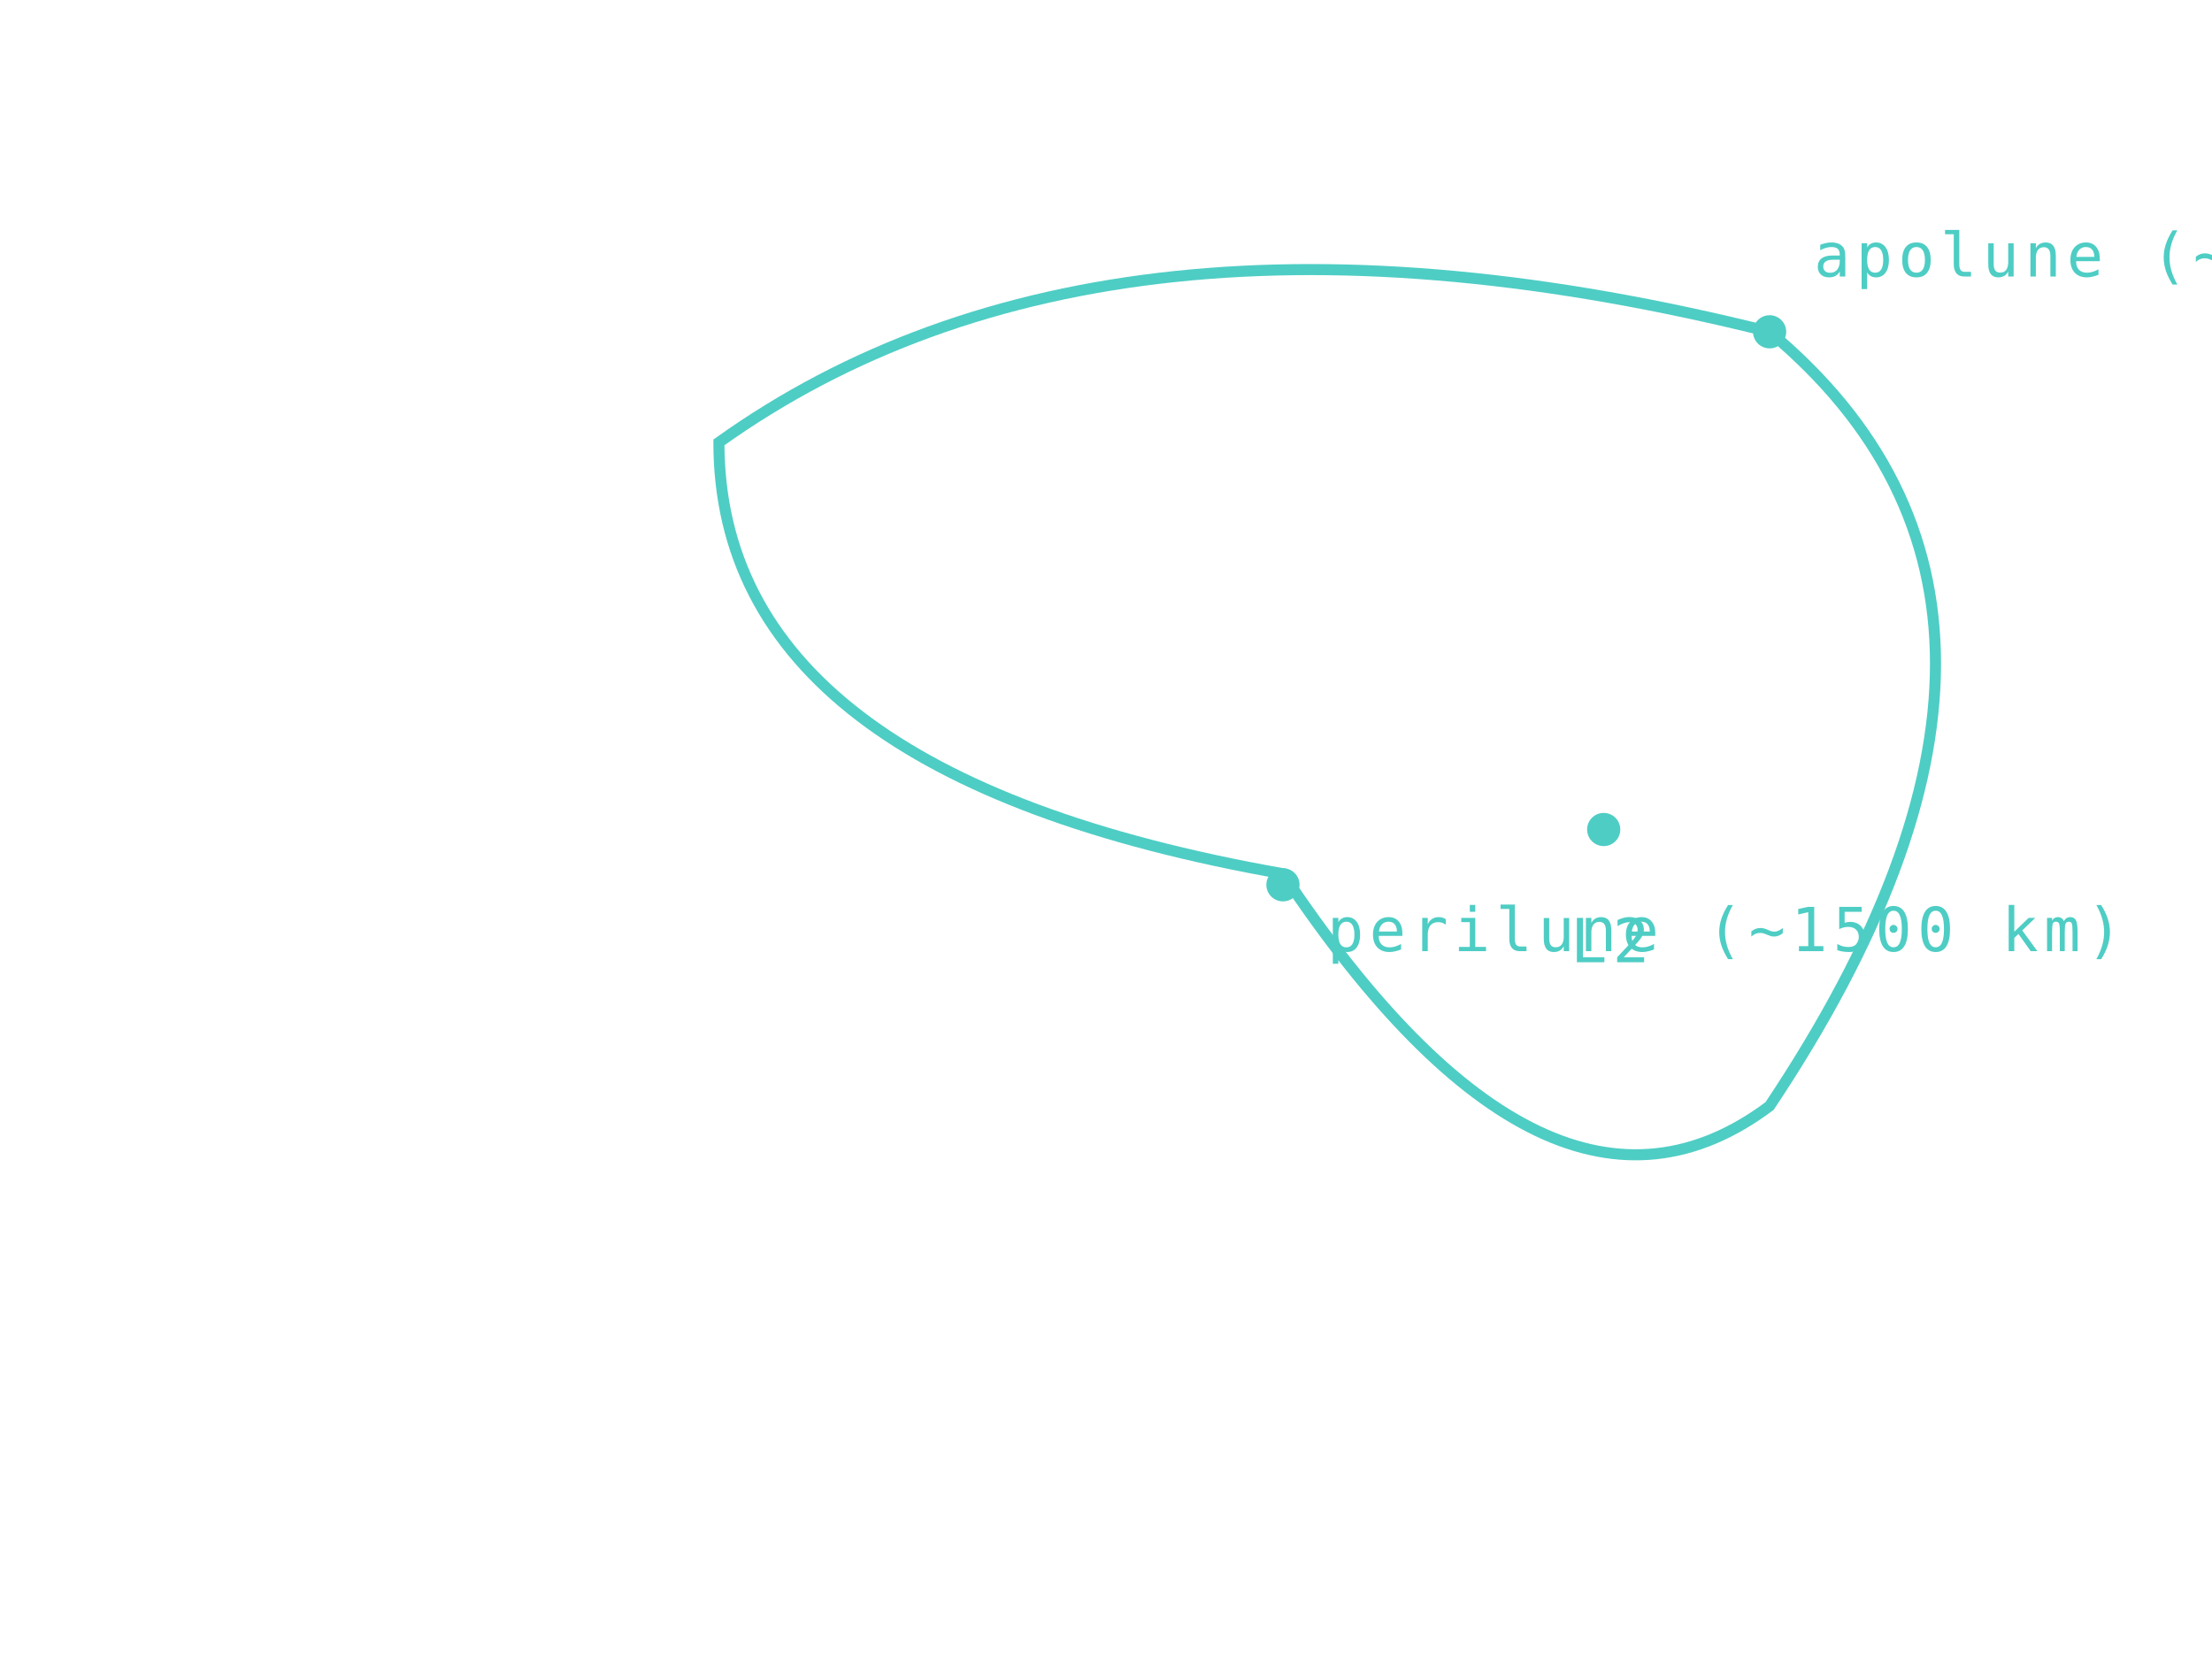
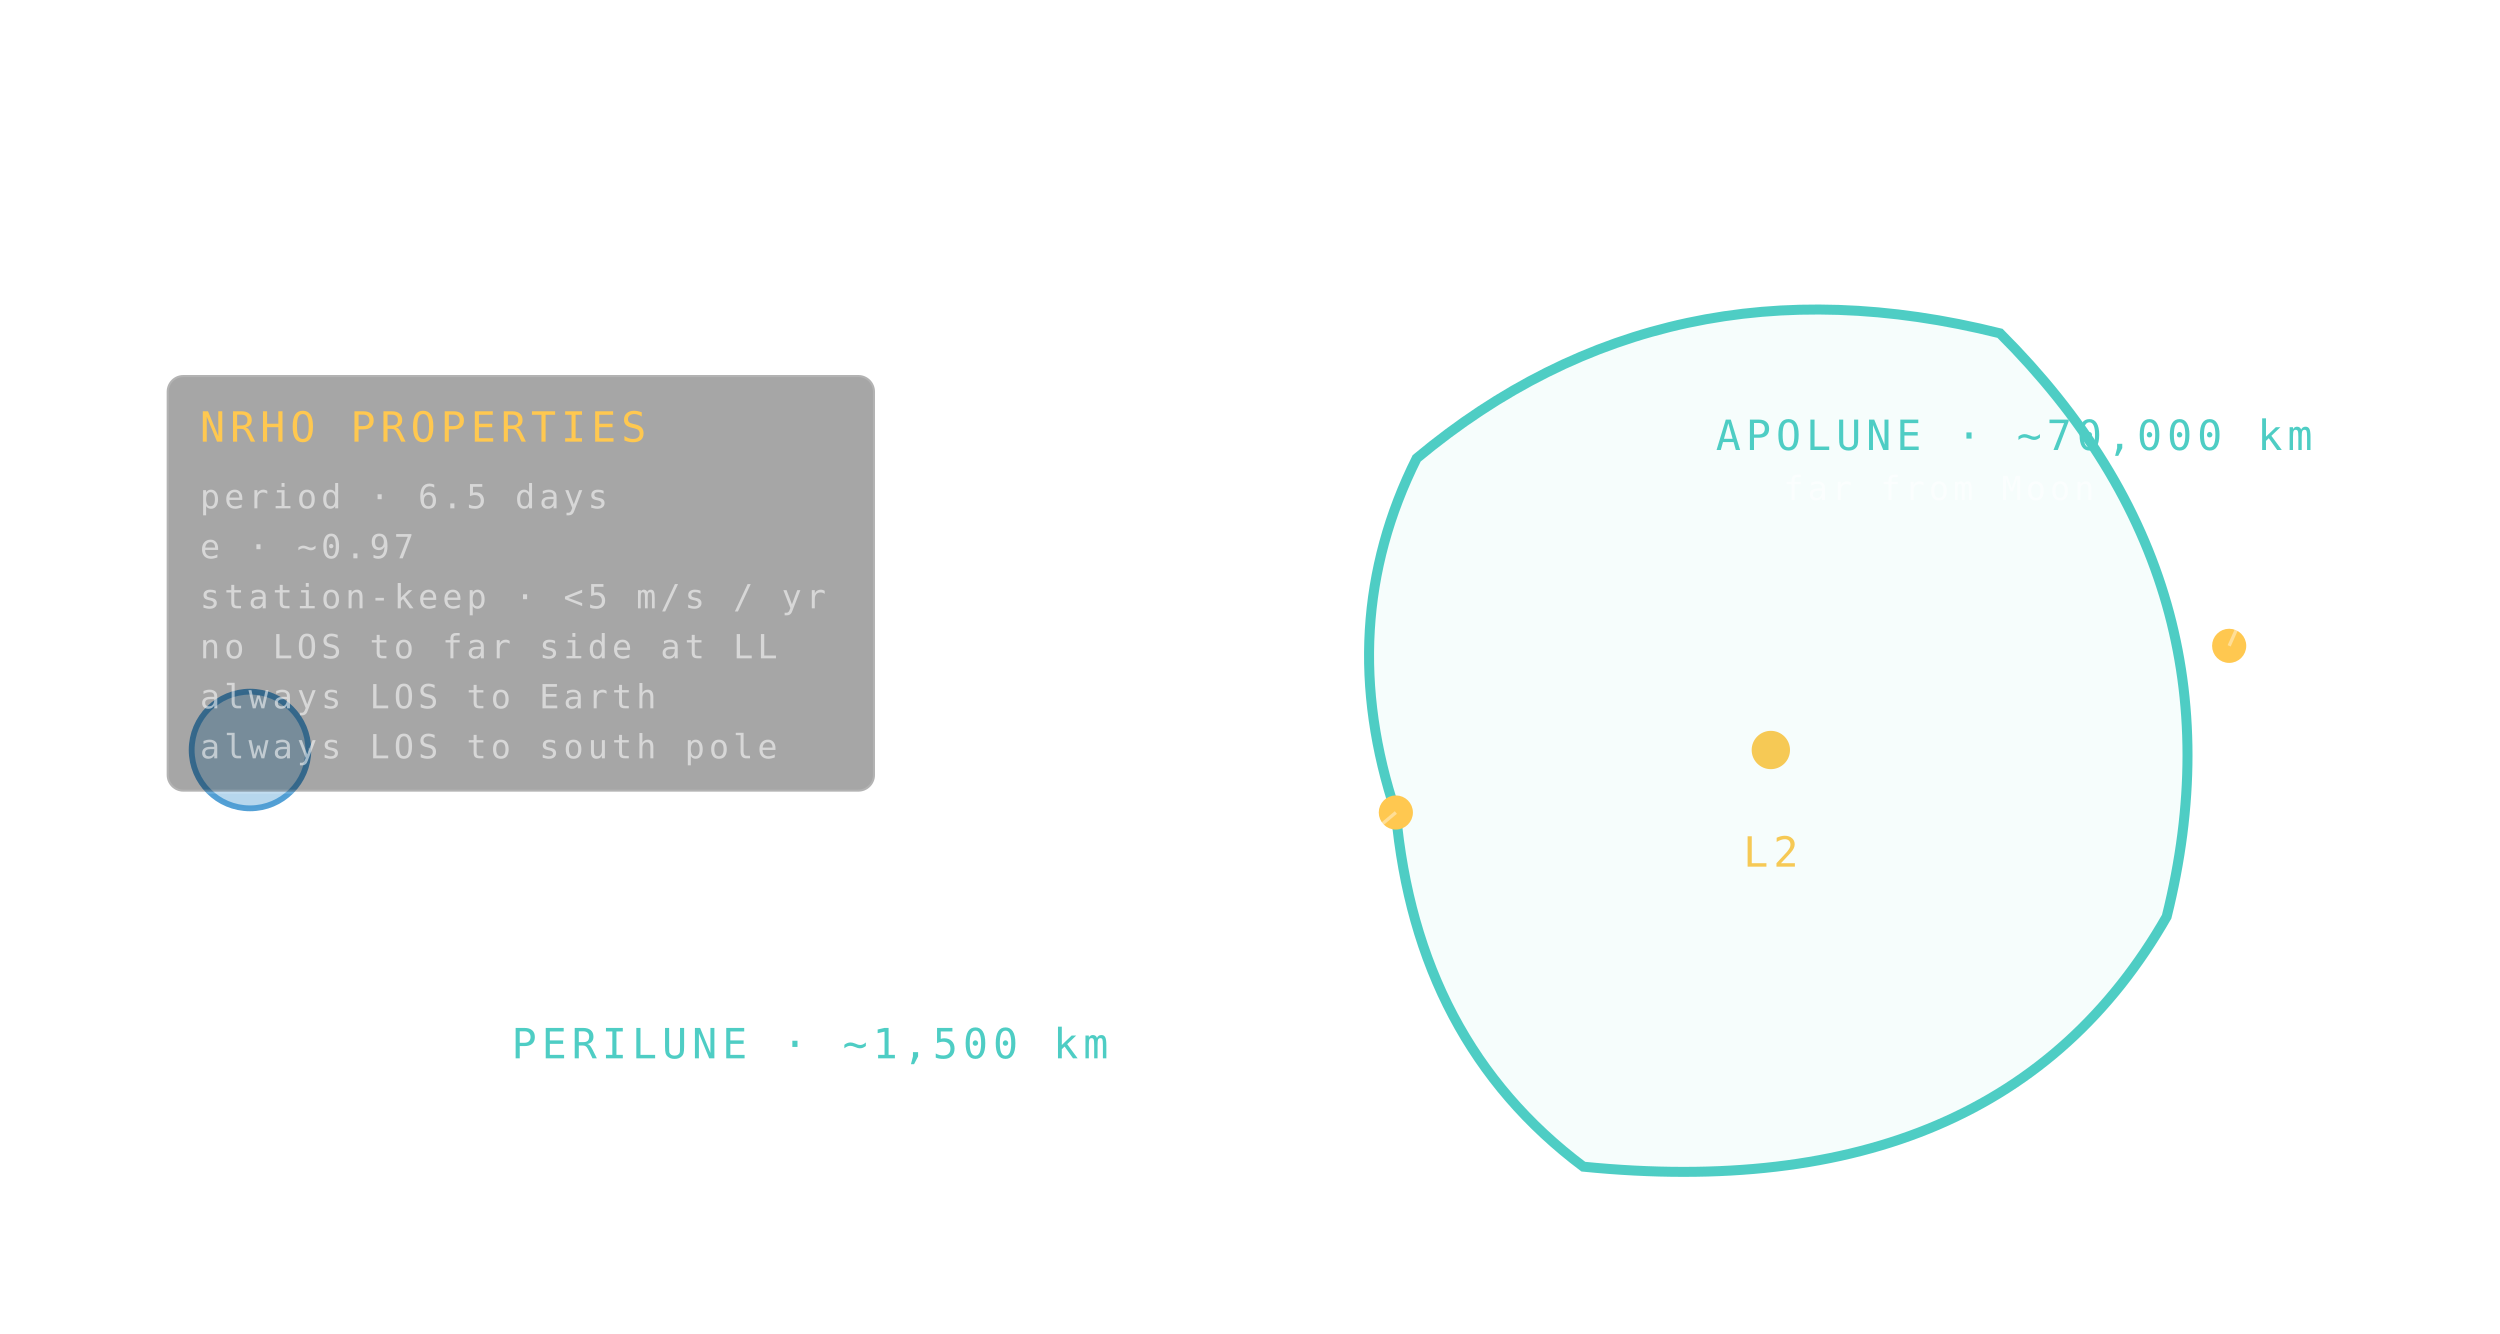
- <svg xmlns="http://www.w3.org/2000/svg" viewBox="0 0 400 300" role="img" aria-label="Near-rectilinear halo orbit at Earth-Moon L2: stretched egg shape with perilune at the south pole">
+ <svg xmlns="http://www.w3.org/2000/svg" viewBox="0 0 600 320" role="img" aria-label="A near-rectilinear halo orbit at the Earth-Moon L2 point — a stretched egg-shaped orbit that swings within 1500 km of the Moon's south pole and 70,000 km out past L2.">
  <style>
-     .stroke { stroke: rgba(255,255,255,0.85); stroke-width: 1.5; fill: none; }
-     .dashed { stroke: rgba(255,255,255,0.35); stroke-width: 1; stroke-dasharray: 4 3; fill: none; }
-     .accent { stroke: #4ecdc4; stroke-width: 2; fill: none; }
-     .focus { fill: #4ecdc4; }
-     .body { fill: rgba(255,255,255,0.85); }
-     text { font-family: 'Space Mono', monospace; font-size: 11px; fill: rgba(255,255,255,0.85); letter-spacing: 1px; }
-     .label-accent { fill: #4ecdc4; }
-     .label-mute { fill: rgba(255,255,255,0.55); font-size: 10px; }
+     .stroke { stroke: rgba(255,255,255,0.85); stroke-width: 1.4; fill: none; }
+     .dashed { stroke: rgba(255,255,255,0.3); stroke-width: 1; stroke-dasharray: 4 3; fill: none; }
+     .moon-orbit { stroke: rgba(255,255,255,0.25); stroke-width: 1; fill: none; stroke-dasharray: 5 3; }
+     .accent { stroke: #4ecdc4; stroke-width: 2.4; fill: rgba(78,205,196,0.05); }
+     .focus { fill: #ffc850; stroke: #ffc850; stroke-width: 1.2; }
+     .earth { fill: rgba(75,156,211,0.4); stroke: rgba(75,156,211,0.95); stroke-width: 1.4; }
+     .moon { fill: rgba(255,255,255,0.25); stroke: rgba(255,255,255,0.85); stroke-width: 1.4; }
+     .label { fill: rgba(255,255,255,0.85); font-family: 'Space Mono', monospace; font-size: 10px; letter-spacing: 1.2px; }
+     .label-accent { fill: #4ecdc4; font-family: 'Space Mono', monospace; font-size: 10px; letter-spacing: 1.2px; }
+     .label-gold { fill: #ffc850; font-family: 'Space Mono', monospace; font-size: 10px; letter-spacing: 1.2px; }
+     .sublabel { fill: rgba(255,255,255,0.55); font-family: 'Space Mono', monospace; font-size: 8px; letter-spacing: 1px; }
+     .lead { stroke: rgba(255,255,255,0.4); stroke-width: 0.8; fill: none; }
+     .dim-star { fill: rgba(255,255,255,0.2); }
  </style>
-   <circle cx="40" cy="150" r="14" class="dashed" />
-   <text x="32" y="178" class="label-mute">Earth</text>
-   <circle cx="220" cy="150" r="20" fill="rgba(255,255,255,0.10)" stroke="rgba(255,255,255,0.85)" stroke-width="1.5" />
-   <text x="208" y="186" class="label-mute">Moon</text>
-   <circle cx="290" cy="150" r="3" class="focus" />
-   <text x="284" y="174" class="label-accent">L2</text>
-   <path d="M 232 158 Q 130 140 130 80 Q 200 30 320 60 Q 380 110 320 200 Q 280 230 232 158 Z" class="accent" />
-   <circle cx="232" cy="160" r="3" class="focus" />
-   <text x="240" y="172" class="label-accent">perilune (~1500 km)</text>
-   <circle cx="320" cy="60" r="3" class="focus" />
-   <text x="328" y="50" class="label-accent">apolune (~70,000 km)</text>
-   <text x="86" y="288" class="label-mute">~6.5-day period · stable · line-of-sight to Earth</text>
+   <circle class="dim-star" cx="50" cy="40" r="0.6" />
+   <circle class="dim-star" cx="540" cy="50" r="0.5" />
+   <text class="label" x="40" y="28">NRHO · NEAR-RECTILINEAR HALO ORBIT — GATEWAY'S HOME AT EARTH-MOON L2</text>
+   <circle class="earth" cx="60" cy="180" r="14" />
+   <text class="label" x="60" y="208" text-anchor="middle">EARTH</text>
+   <circle class="moon" cx="320" cy="180" r="22" />
+   <text class="label" x="320" y="184" text-anchor="middle" fill="rgba(255,255,255,0.95)">MOON</text>
+   <line class="dashed" x1="74" y1="180" x2="500" y2="180" />
+   <circle class="focus" cx="425" cy="180" r="4" />
+   <text class="label-gold" x="425" y="208" text-anchor="middle">L2</text>
+   <text class="sublabel" x="425" y="220" text-anchor="middle">~65,000 km past Moon</text>
+   <path class="accent" d="M 335 195 Q 340 250 380 280 Q 480 290 520 220 Q 540 140 480 80 Q 400 60 340 110 Q 320 150 335 195 Z" />
+   <circle class="focus" cx="335" cy="195" r="3.5" />
+   <line class="lead" x1="335" y1="195" x2="270" y2="250" />
+   <text class="label-accent" x="266" y="254" text-anchor="end">PERILUNE · ~1,500 km</text>
+   <text class="sublabel" x="266" y="266" text-anchor="end">Moon's south pole · low fuel altitude</text>
+   <circle class="focus" cx="535" cy="155" r="3.5" />
+   <line class="lead" x1="535" y1="155" x2="555" y2="110" />
+   <text class="label-accent" x="555" y="108" text-anchor="end">APOLUNE · ~70,000 km</text>
+   <text class="sublabel" x="555" y="120" text-anchor="end">far from Moon · stable</text>
+   <g transform="translate(40,90)">
+     <rect x="0" y="0" width="170" height="100" fill="rgba(0,0,0,0.35)" stroke="rgba(255,255,255,0.15)" stroke-width="1" rx="4" />
+     <text class="label-gold" x="8" y="16">NRHO PROPERTIES</text>
+     <text class="sublabel" x="8" y="32">period      ·  6.5 days</text>
+     <text class="sublabel" x="8" y="44">e             ·  ~0.97</text>
+     <text class="sublabel" x="8" y="56">station-keep  ·  &lt;5 m/s / yr</text>
+     <text class="sublabel" x="8" y="68">no LOS to far side at LL</text>
+     <text class="sublabel" x="8" y="80">always LOS to Earth</text>
+     <text class="sublabel" x="8" y="92">always LOS to south pole</text>
+   </g>
+   <text class="sublabel" x="540" y="316" text-anchor="end">Artemis Gateway sits here · supports south-pole landings · NRHO is dynamically stable</text>
</svg>
